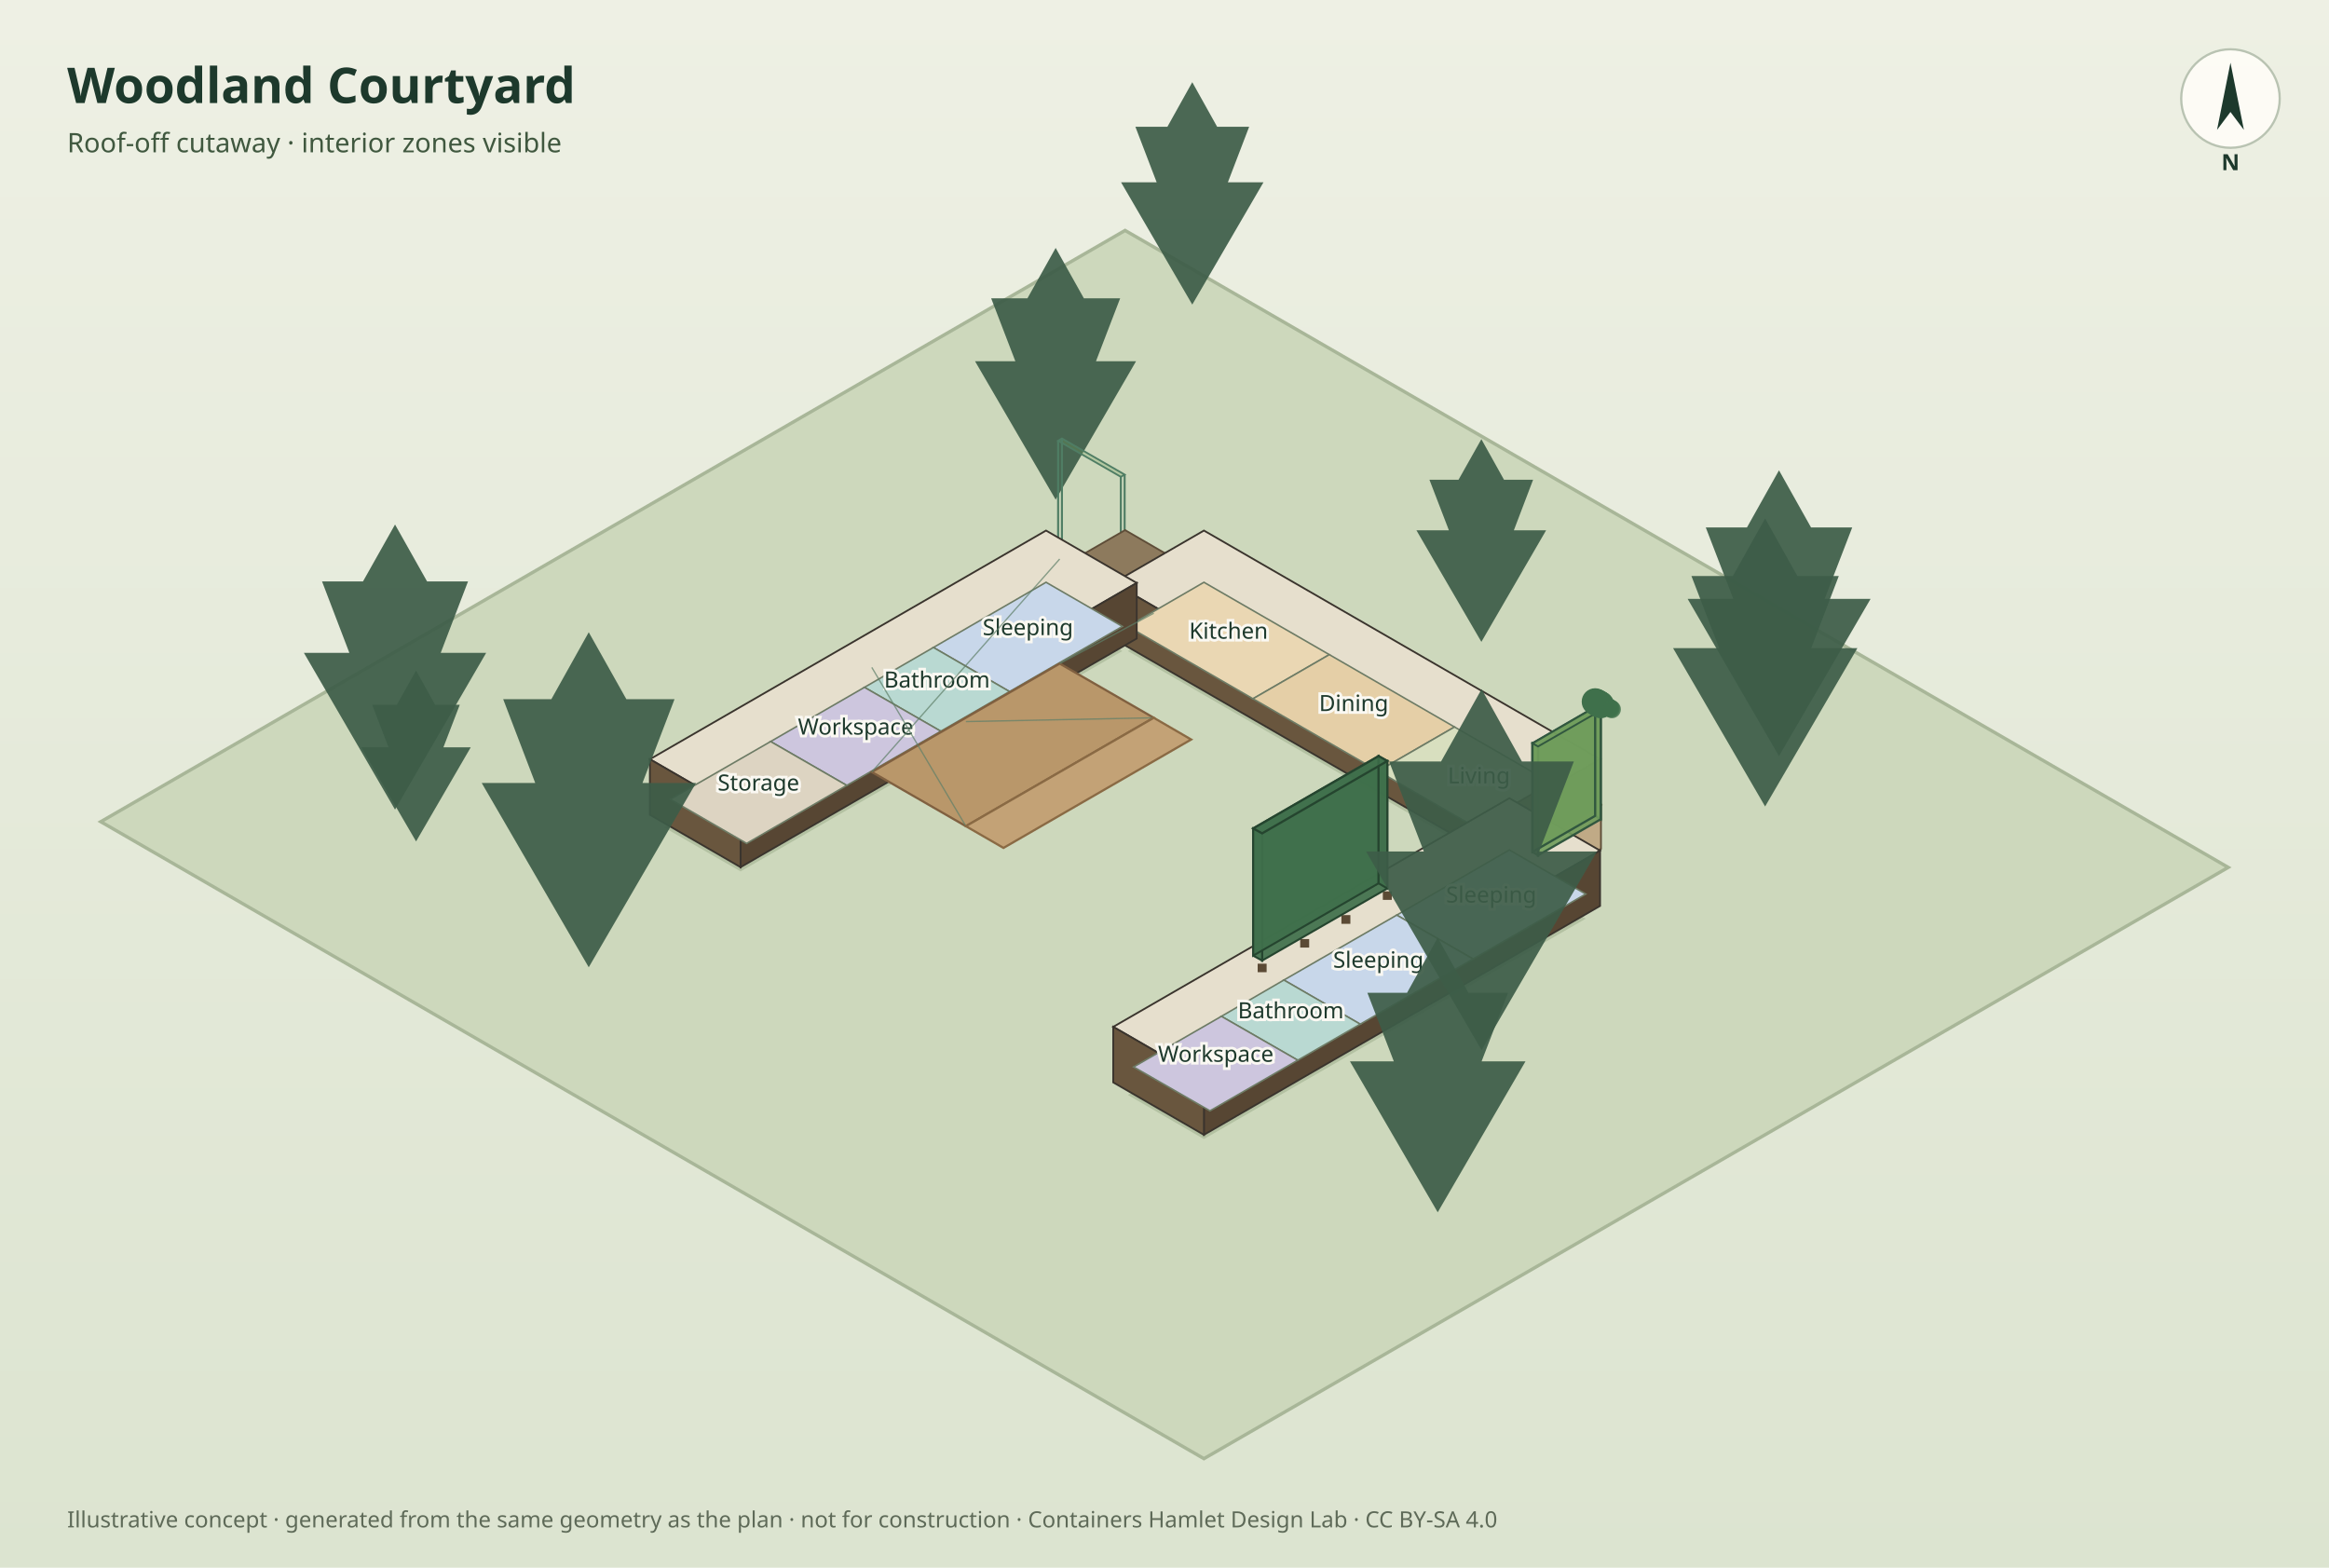
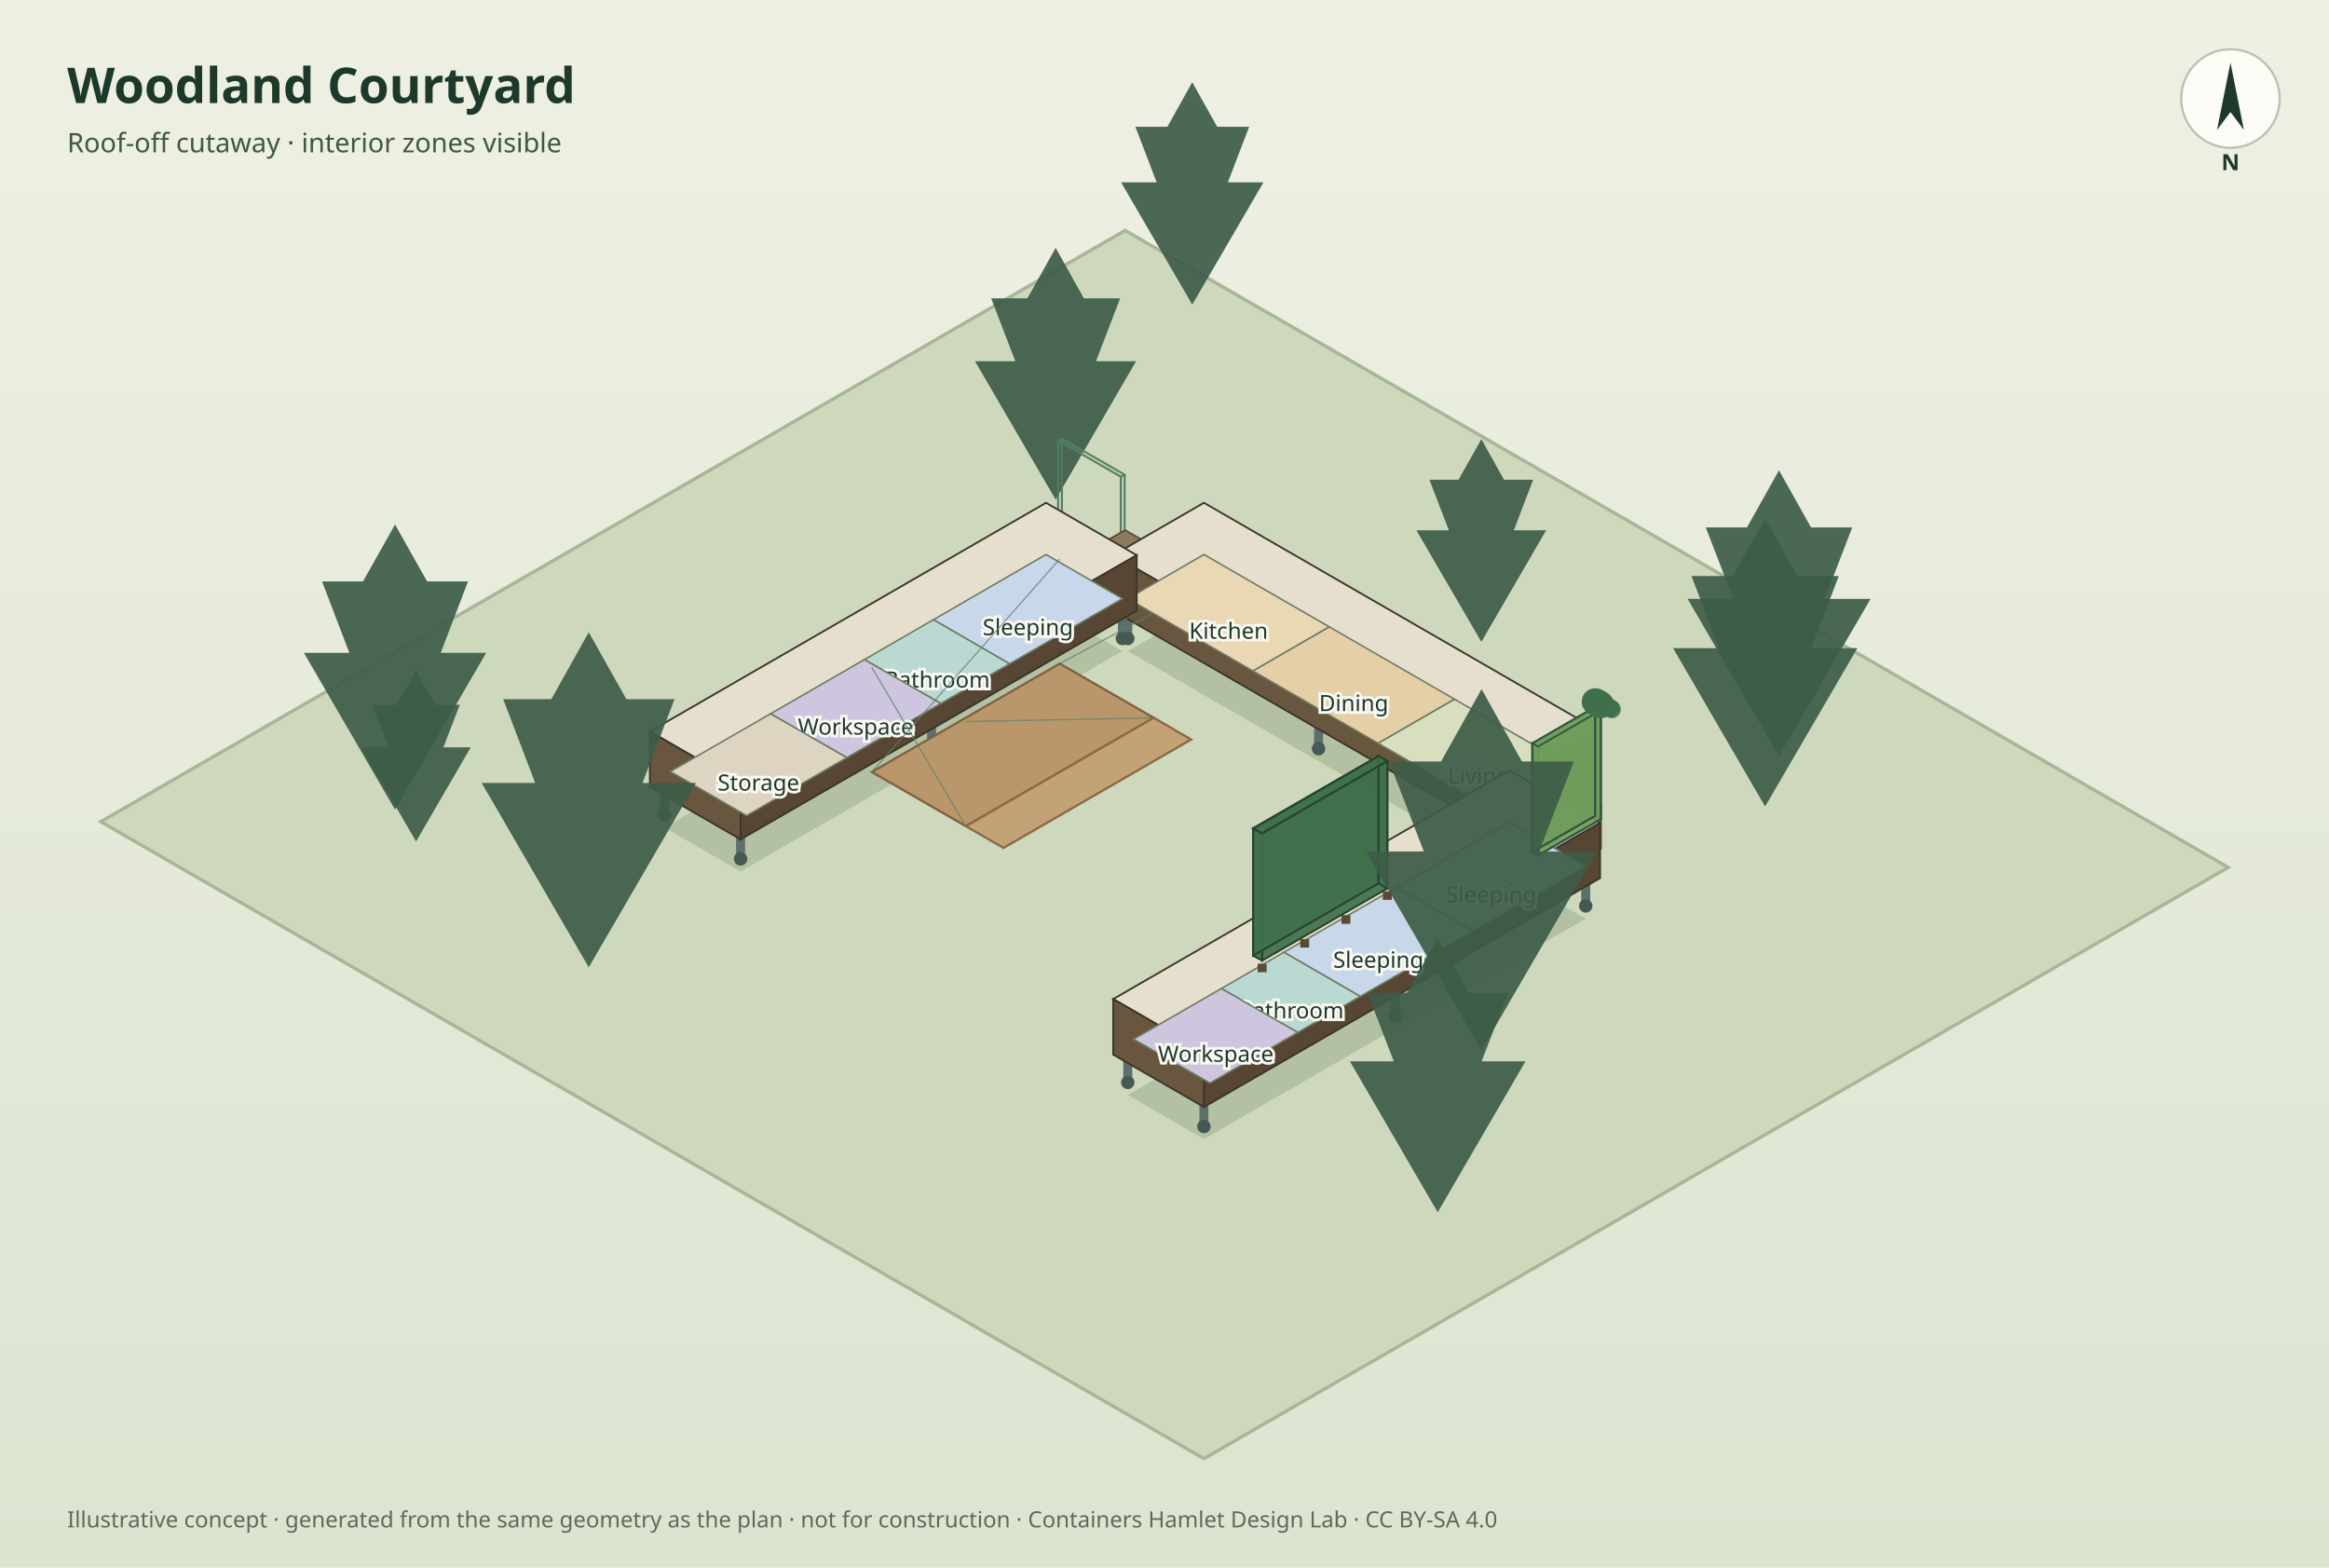
<svg xmlns="http://www.w3.org/2000/svg" viewBox="0 0 1040 700" role="img" aria-labelledby="concept-woodland-courtyard-cutaway-t concept-woodland-courtyard-cutaway-d">
  <defs>
    <linearGradient id="concept-woodland-courtyard-cutaway-sky" x1="0" y1="0" x2="0" y2="1">
      <stop offset="0" stop-color="#eef0e4" />
      <stop offset="1" stop-color="#dce4d0" />
    </linearGradient>
  </defs>
  <rect width="1040" height="700" fill="url(#concept-woodland-courtyard-cutaway-sky)" />
  <path d="M502.4 102.9L995 387.3L537.6 651.3L45 366.9Z" fill="#cdd8bc" stroke="#a8b698" stroke-width="1.5" />
  <g fill="#3d5d48" fill-opacity="0.92">
    <path d="M788.2 360.1L829.4 289.4L808.8 289.4L821.1 257.2L802.6 257.2L788.2 231.5L773.8 257.2L755.3 257.2L767.7 289.4L747.1 289.4Z" />
  </g>
  <g fill="#3d5d48" fill-opacity="0.92">
    <path d="M661.5 286.6L690.4 236.8L676 236.8L684.6 214.2L671.6 214.2L661.5 196.1L651.3 214.2L638.3 214.2L647 236.8L632.5 236.8Z" />
  </g>
  <g fill="#3d5d48" fill-opacity="0.92">
    <path d="M794.4 337.6L835.3 267.4L814.8 267.4L827.1 235.5L808.7 235.5L794.4 210L780.1 235.5L761.7 235.5L774 267.4L753.6 267.4Z" />
  </g>
  <g fill="#3d5d48" fill-opacity="0.92">
    <path d="M532.4 136L564.2 81.4L548.3 81.4L557.8 56.6L543.5 56.6L532.4 36.7L521.3 56.6L507 56.6L516.5 81.4L500.6 81.4Z" />
  </g>
  <g fill="#3d5d48" fill-opacity="0.92">
    <path d="M471.4 223.1L507.3 161.3L489.4 161.3L500.2 133.2L484 133.2L471.4 110.7L458.8 133.2L442.6 133.2L453.4 161.3L435.4 161.3Z" />
  </g>
  <g fill="#3d5d48" fill-opacity="0.92">
    <path d="M176.4 361.5L217.1 291.5L196.8 291.5L209 259.6L190.7 259.6L176.4 234.2L162.1 259.6L143.8 259.6L156 291.5L135.7 291.5Z" />
  </g>
  <path d="M502.2 271.9 500.5 272.8 472.5 256.7 474.2 255.7Z" fill="#9ab886" fill-opacity="0.3" stroke="#4f7d64" stroke-width="0.8" />
  <path d="M502.2 211.9 500.5 212.9 472.5 196.8 474.2 195.8Z" fill="#6f9d5b" fill-opacity="0.28" stroke="#4f7d64" stroke-width="0.8" />
  <path d="M502.2 271.9L502.2 211.9" stroke="#4f7d64" stroke-width="0.9" />
  <path d="M500.5 272.8L500.5 212.9" stroke="#4f7d64" stroke-width="0.9" />
  <path d="M472.5 256.7L472.5 196.8" stroke="#4f7d64" stroke-width="0.9" />
  <path d="M474.2 255.7L474.2 195.8" stroke="#4f7d64" stroke-width="0.9" />
  <path d="M502.4 236.7 521.9 248 502.4 259.3 482.8 248Z" fill="#8d7a5d" stroke="#5e4d38" stroke-width="0.8" />
  <path d="M482.8 267.6 502.4 278.9 502.4 259.3 482.8 248Z" fill="#c0aa86" stroke="#5e4d38" stroke-width="0.8" />
  <path d="M521.9 267.6 502.4 278.9 502.4 259.3 521.9 248Z" fill="#c0aa86" stroke="#5e4d38" stroke-width="0.8" />
  <path d="M537.6 271.1 708.1 369.5 674 389.1 503.6 290.7Z" fill="#9eae8d" fill-opacity="0.55" />
-   <path d="M537.6 236.9 714.5 339 674 362.4 497.1 260.3Z" fill="#e6dfcd" stroke="#3a342d" stroke-width="0.8" />
-   <path d="M497.1 285.1 674 387.2 674 362.4 497.1 260.3Z" fill="#69563e" stroke="#3a342d" stroke-width="0.8" />
-   <path d="M714.5 363.8 674 387.2 674 362.4 714.5 339Z" fill="#69563e" stroke="#3a342d" stroke-width="0.8" />
-   <path d="M537.6 260 593.6 292.3 559.5 312 503.6 279.7Z" fill="#ead7b3" stroke="#6d7b65" stroke-width="0.7" />
+   <line x1="537.6" y1="265.4" x2="537.6" y2="253" stroke="#5d6f6a" stroke-width="4" />
+   <circle cx="537.6" cy="265.4" r="3" fill="#455955" />
+   <line x1="708.1" y1="363.8" x2="708.1" y2="351.4" stroke="#5d6f6a" stroke-width="4" />
+   <circle cx="708.1" cy="363.8" r="3" fill="#455955" />
+   <line x1="674" y1="383.5" x2="674" y2="371.1" stroke="#5d6f6a" stroke-width="4" />
+   <circle cx="674" cy="383.5" r="3" fill="#455955" />
+   <line x1="503.6" y1="285.1" x2="503.6" y2="272.7" stroke="#5d6f6a" stroke-width="4" />
+   <circle cx="503.6" cy="285.1" r="3" fill="#455955" />
+   <line x1="622.9" y1="314.6" x2="622.9" y2="302.2" stroke="#5d6f6a" stroke-width="4" />
+   <circle cx="622.9" cy="314.6" r="3" fill="#455955" />
+   <line x1="588.8" y1="334.3" x2="588.8" y2="321.9" stroke="#5d6f6a" stroke-width="4" />
+   <circle cx="588.8" cy="334.3" r="3" fill="#455955" />
+   <path d="M537.6 224.5 714.5 326.6 674 350 497.1 247.9Z" fill="#e6dfcd" stroke="#3a342d" stroke-width="0.8" />
+   <path d="M497.1 272.7 674 374.8 674 350 497.1 247.9Z" fill="#69563e" stroke="#3a342d" stroke-width="0.8" />
+   <path d="M714.5 351.4 674 374.8 674 350 714.5 326.6Z" fill="#69563e" stroke="#3a342d" stroke-width="0.8" />
+   <path d="M537.6 247.6 593.6 279.9 559.5 299.6 503.6 267.3Z" fill="#ead7b3" stroke="#6d7b65" stroke-width="0.7" />
  <text x="548.6" y="285.2" font-family="system-ui, sans-serif" font-size="10" text-anchor="middle" fill="#1d392c" stroke="#faf8f2" stroke-width="2.5" paint-order="stroke">Kitchen</text>
-   <path d="M593.6 292.3 649.5 324.6 615.4 344.3 559.5 312Z" fill="#e5cfa7" stroke="#6d7b65" stroke-width="0.7" />
+   <path d="M593.6 279.9 649.5 312.2 615.4 331.9 559.5 299.6Z" fill="#e5cfa7" stroke="#6d7b65" stroke-width="0.7" />
  <text x="604.5" y="317.5" font-family="system-ui, sans-serif" font-size="10" text-anchor="middle" fill="#1d392c" stroke="#faf8f2" stroke-width="2.5" paint-order="stroke">Dining</text>
-   <path d="M649.5 324.6 705.4 356.9 671.3 376.6 615.4 344.3Z" fill="#d8dfbf" stroke="#6d7b65" stroke-width="0.7" />
+   <path d="M649.5 312.2 705.4 344.5 671.3 364.2 615.4 331.9Z" fill="#d8dfbf" stroke="#6d7b65" stroke-width="0.7" />
  <text x="660.4" y="349.8" font-family="system-ui, sans-serif" font-size="10" text-anchor="middle" fill="#1d392c" stroke="#faf8f2" stroke-width="2.5" paint-order="stroke">Living</text>
  <path d="M501.2 290.7 330.7 389.1 296.6 369.5 467.1 271.1Z" fill="#9eae8d" fill-opacity="0.55" />
-   <path d="M507.6 260.3 330.7 362.4 290.2 339 467.1 236.9Z" fill="#e6dfcd" stroke="#3a342d" stroke-width="0.8" />
-   <path d="M507.6 285.1 330.7 387.2 330.7 362.4 507.6 260.3Z" fill="#574633" stroke="#3a342d" stroke-width="0.8" />
-   <path d="M330.7 387.2 290.2 363.8 290.2 339 330.7 362.4Z" fill="#69563e" stroke="#3a342d" stroke-width="0.8" />
-   <path d="M501.2 279.7 450.8 308.8 416.8 289.1 467.1 260Z" fill="#c8d7ea" stroke="#6d7b65" stroke-width="0.7" />
+   <line x1="501.2" y1="285.1" x2="501.2" y2="272.7" stroke="#5d6f6a" stroke-width="4" />
+   <circle cx="501.2" cy="285.1" r="3" fill="#455955" />
+   <line x1="330.7" y1="383.5" x2="330.7" y2="371.1" stroke="#5d6f6a" stroke-width="4" />
+   <circle cx="330.7" cy="383.5" r="3" fill="#455955" />
+   <line x1="296.6" y1="363.8" x2="296.6" y2="351.4" stroke="#5d6f6a" stroke-width="4" />
+   <circle cx="296.6" cy="363.8" r="3" fill="#455955" />
+   <line x1="467.1" y1="265.4" x2="467.1" y2="253" stroke="#5d6f6a" stroke-width="4" />
+   <circle cx="467.1" cy="265.4" r="3" fill="#455955" />
+   <line x1="416" y1="334.3" x2="416" y2="321.9" stroke="#5d6f6a" stroke-width="4" />
+   <circle cx="416" cy="334.3" r="3" fill="#455955" />
+   <line x1="381.9" y1="314.6" x2="381.9" y2="302.2" stroke="#5d6f6a" stroke-width="4" />
+   <circle cx="381.9" cy="314.6" r="3" fill="#455955" />
+   <path d="M507.6 247.9 330.7 350 290.2 326.6 467.1 224.5Z" fill="#e6dfcd" stroke="#3a342d" stroke-width="0.8" />
+   <path d="M507.6 272.7 330.7 374.8 330.7 350 507.6 247.9Z" fill="#574633" stroke="#3a342d" stroke-width="0.8" />
+   <path d="M330.7 374.8 290.2 351.4 290.2 326.6 330.7 350Z" fill="#69563e" stroke="#3a342d" stroke-width="0.8" />
+   <path d="M501.2 267.3 450.8 296.4 416.8 276.7 467.1 247.6Z" fill="#c8d7ea" stroke="#6d7b65" stroke-width="0.7" />
  <text x="459" y="283.6" font-family="system-ui, sans-serif" font-size="10" text-anchor="middle" fill="#1d392c" stroke="#faf8f2" stroke-width="2.5" paint-order="stroke">Sleeping</text>
-   <path d="M450.8 308.8 420.1 326.5 386 306.9 416.8 289.1Z" fill="#b9d9d2" stroke="#6d7b65" stroke-width="0.7" />
+   <path d="M450.8 296.4 420.1 314.1 386 294.5 416.8 276.7Z" fill="#b9d9d2" stroke="#6d7b65" stroke-width="0.7" />
  <text x="418.4" y="307" font-family="system-ui, sans-serif" font-size="10" text-anchor="middle" fill="#1d392c" stroke="#faf8f2" stroke-width="2.5" paint-order="stroke">Bathroom</text>
-   <path d="M420.1 326.5 378.1 350.7 344.1 331.1 386 306.9Z" fill="#cdc6de" stroke="#6d7b65" stroke-width="0.7" />
+   <path d="M420.1 314.1 378.1 338.3 344.1 318.7 386 294.5Z" fill="#cdc6de" stroke="#6d7b65" stroke-width="0.7" />
  <text x="382.1" y="328" font-family="system-ui, sans-serif" font-size="10" text-anchor="middle" fill="#1d392c" stroke="#faf8f2" stroke-width="2.5" paint-order="stroke">Workspace</text>
-   <path d="M378.1 350.7 333.4 376.6 299.3 356.9 344.1 331.1Z" fill="#ddd4c2" stroke="#6d7b65" stroke-width="0.7" />
+   <path d="M378.1 338.3 333.4 364.2 299.3 344.5 344.1 318.7Z" fill="#ddd4c2" stroke="#6d7b65" stroke-width="0.7" />
  <text x="338.7" y="353" font-family="system-ui, sans-serif" font-size="10" text-anchor="middle" fill="#1d392c" stroke="#faf8f2" stroke-width="2.5" paint-order="stroke">Storage</text>
  <path d="M515.2 320.5 431.3 368.9 389.3 344.7 473.2 296.3Z" fill="#b9976a" stroke="#806040" stroke-width="1" />
  <path d="M515.2 320.5L431.3 322.2" stroke="#5e8069" stroke-width="0.6" stroke-opacity="0.7" />
  <path d="M431.3 368.9L389.3 298" stroke="#5e8069" stroke-width="0.6" stroke-opacity="0.7" />
  <path d="M389.3 344.7L473.2 249.6" stroke="#5e8069" stroke-width="0.6" stroke-opacity="0.7" />
  <path d="M473.2 296.3L515.2 273.8" stroke="#5e8069" stroke-width="0.6" stroke-opacity="0.7" />
  <path d="M531.9 330.2 448.1 378.6 431.3 368.9 515.2 320.5Z" fill="#c3a276" stroke="#8a6a44" stroke-width="1" />
  <path d="M695.3 348.1 714.9 359.4 695.3 370.7 675.7 359.4Z" fill="#8d7a5d" stroke="#5e4d38" stroke-width="0.8" />
  <path d="M675.7 379 695.3 390.3 695.3 370.7 675.7 359.4Z" fill="#c0aa86" stroke="#5e4d38" stroke-width="0.8" />
  <path d="M714.9 379 695.3 390.3 695.3 370.7 714.9 359.4Z" fill="#c0aa86" stroke="#5e4d38" stroke-width="0.8" />
  <path d="M708.1 410.2 537.6 508.6 503.6 488.9 674 390.5Z" fill="#9eae8d" fill-opacity="0.55" />
-   <path d="M714.5 379.8 537.6 481.9 497.1 458.5 674 356.4Z" fill="#e6dfcd" stroke="#3a342d" stroke-width="0.8" />
-   <path d="M714.5 404.5 537.6 506.7 537.6 481.9 714.5 379.8Z" fill="#574633" stroke="#3a342d" stroke-width="0.8" />
-   <path d="M537.6 506.7 497.1 483.3 497.1 458.5 537.6 481.9Z" fill="#69563e" stroke="#3a342d" stroke-width="0.8" />
-   <path d="M708.1 399.2 657.8 428.2 623.7 408.6 674 379.5Z" fill="#c8d7ea" stroke="#6d7b65" stroke-width="0.7" />
+   <line x1="708.1" y1="404.5" x2="708.1" y2="392.1" stroke="#5d6f6a" stroke-width="4" />
+   <circle cx="708.1" cy="404.5" r="3" fill="#455955" />
+   <line x1="537.6" y1="503" x2="537.6" y2="490.6" stroke="#5d6f6a" stroke-width="4" />
+   <circle cx="537.6" cy="503" r="3" fill="#455955" />
+   <line x1="503.6" y1="483.3" x2="503.6" y2="470.9" stroke="#5d6f6a" stroke-width="4" />
+   <circle cx="503.6" cy="483.3" r="3" fill="#455955" />
+   <line x1="674" y1="384.9" x2="674" y2="372.5" stroke="#5d6f6a" stroke-width="4" />
+   <circle cx="674" cy="384.9" r="3" fill="#455955" />
+   <line x1="622.9" y1="453.8" x2="622.9" y2="441.4" stroke="#5d6f6a" stroke-width="4" />
+   <circle cx="622.9" cy="453.8" r="3" fill="#455955" />
+   <line x1="588.8" y1="434.1" x2="588.8" y2="421.7" stroke="#5d6f6a" stroke-width="4" />
+   <circle cx="588.8" cy="434.1" r="3" fill="#455955" />
+   <path d="M714.5 367.4 537.6 469.5 497.1 446.1 674 344Z" fill="#e6dfcd" stroke="#3a342d" stroke-width="0.8" />
+   <path d="M714.5 392.1 537.6 494.3 537.6 469.5 714.5 367.4Z" fill="#574633" stroke="#3a342d" stroke-width="0.8" />
+   <path d="M537.6 494.3 497.1 470.9 497.1 446.1 537.6 469.5Z" fill="#69563e" stroke="#3a342d" stroke-width="0.8" />
+   <path d="M708.1 386.8 657.8 415.8 623.7 396.2 674 367.1Z" fill="#c8d7ea" stroke="#6d7b65" stroke-width="0.7" />
  <text x="665.9" y="403" font-family="system-ui, sans-serif" font-size="10" text-anchor="middle" fill="#1d392c" stroke="#faf8f2" stroke-width="2.5" paint-order="stroke">Sleeping</text>
-   <path d="M657.8 428.2 607.4 457.3 573.3 437.6 623.7 408.6Z" fill="#c8d7ea" stroke="#6d7b65" stroke-width="0.7" />
+   <path d="M657.8 415.8 607.4 444.9 573.3 425.2 623.7 396.2Z" fill="#c8d7ea" stroke="#6d7b65" stroke-width="0.7" />
  <text x="615.5" y="432.1" font-family="system-ui, sans-serif" font-size="10" text-anchor="middle" fill="#1d392c" stroke="#faf8f2" stroke-width="2.5" paint-order="stroke">Sleeping</text>
-   <path d="M607.4 457.3 579.5 473.4 545.4 453.8 573.3 437.6Z" fill="#b9d9d2" stroke="#6d7b65" stroke-width="0.7" />
+   <path d="M607.4 444.9 579.5 461 545.4 441.4 573.3 425.2Z" fill="#b9d9d2" stroke="#6d7b65" stroke-width="0.7" />
  <text x="576.4" y="454.7" font-family="system-ui, sans-serif" font-size="10" text-anchor="middle" fill="#1d392c" stroke="#faf8f2" stroke-width="2.5" paint-order="stroke">Bathroom</text>
-   <path d="M579.5 473.4 540.3 496 506.2 476.4 545.4 453.8Z" fill="#cdc6de" stroke="#6d7b65" stroke-width="0.7" />
+   <path d="M579.5 461 540.3 483.6 506.2 464 545.4 441.4Z" fill="#cdc6de" stroke="#6d7b65" stroke-width="0.7" />
  <text x="542.9" y="474.1" font-family="system-ui, sans-serif" font-size="10" text-anchor="middle" fill="#1d392c" stroke="#faf8f2" stroke-width="2.5" paint-order="stroke">Workspace</text>
  <path d="M712.3 364.3 714.8 365.8 714.8 317.2 712.3 315.7Z" fill="#6f9d5b" fill-opacity="0.9" stroke="#31573f" stroke-width="1" />
  <path d="M714.8 365.8 686.8 381.9 686.8 333.3 714.8 317.2Z" fill="#6f9d5b" fill-opacity="0.9" stroke="#31573f" stroke-width="1" />
  <path d="M686.8 381.9 684.3 380.4 684.3 331.9 686.8 333.3Z" fill="#6f9d5b" fill-opacity="0.9" stroke="#31573f" stroke-width="1" />
  <path d="M684.3 380.4 712.3 364.3 712.3 315.7 684.3 331.9Z" fill="#6f9d5b" fill-opacity="0.9" stroke="#31573f" stroke-width="1" />
  <path d="M712.3 315.7 714.8 317.2 686.8 333.3 684.3 331.9Z" fill="#6f9d5b" fill-opacity="0.65" stroke="#31573f" stroke-width="0.8" />
  <circle cx="712.3" cy="313.3" r="6" fill="#3f704b" />
  <circle cx="717.3" cy="315.3" r="4" fill="#3f704b" opacity="0.8" />
  <circle cx="712.8" cy="313.6" r="6" fill="#3f704b" />
  <circle cx="717.8" cy="315.6" r="4" fill="#3f704b" opacity="0.8" />
  <circle cx="713.3" cy="313.8" r="6" fill="#3f704b" />
  <circle cx="718.3" cy="315.8" r="4" fill="#3f704b" opacity="0.8" />
  <circle cx="713.8" cy="314.1" r="6" fill="#3f704b" />
  <circle cx="718.8" cy="316.1" r="4" fill="#3f704b" opacity="0.8" />
  <circle cx="714.3" cy="314.4" r="6" fill="#3f704b" />
  <circle cx="719.3" cy="316.4" r="4" fill="#3f704b" opacity="0.8" />
  <circle cx="714.8" cy="314.7" r="6" fill="#3f704b" />
  <circle cx="719.8" cy="316.7" r="4" fill="#3f704b" opacity="0.8" />
  <line x1="619.5" y1="401.8" x2="619.5" y2="398" stroke="#5b4a35" stroke-width="4" />
  <line x1="601" y1="412.5" x2="601" y2="408.6" stroke="#5b4a35" stroke-width="4" />
  <line x1="582.6" y1="423.1" x2="582.6" y2="419.3" stroke="#5b4a35" stroke-width="4" />
  <line x1="563.6" y1="434.1" x2="563.6" y2="430.3" stroke="#5b4a35" stroke-width="4" />
  <path d="M619.5 396.7 563.6 428.9 563.6 372.1 619.5 339.8Z" fill="#3f704b" fill-opacity="0.92" stroke="#25452f" stroke-width="0.9" />
  <path d="M563.6 428.9 559.6 426.7 559.6 369.9 563.6 372.1Z" fill="#3f704b" fill-opacity="0.92" stroke="#25452f" stroke-width="0.9" />
  <path d="M559.6 426.7 615.6 394.4 615.6 337.6 559.6 369.9Z" fill="#3f704b" fill-opacity="0.92" stroke="#25452f" stroke-width="0.9" />
  <path d="M615.6 394.4 619.5 396.7 619.5 339.8 615.6 337.6Z" fill="#3f704b" fill-opacity="0.92" stroke="#25452f" stroke-width="0.9" />
  <path d="M619.5 339.8 563.6 372.1 559.6 369.9 615.6 337.6Z" fill="#3f704b" fill-opacity="0.8" stroke="#25452f" stroke-width="1" />
  <g fill="#3d5d48" fill-opacity="0.92">
    <path d="M642 541.3L681.2 473.9L661.6 473.9L673.4 443.3L655.7 443.3L642 418.7L628.3 443.3L610.6 443.3L622.4 473.9L602.8 473.9Z" />
  </g>
  <g fill="#3d5d48" fill-opacity="0.92">
    <path d="M661.6 468.9L713.1 380.2L687.3 380.2L702.8 340L679.6 340L661.6 307.7L643.5 340L620.3 340L635.8 380.2L610 380.2Z" />
  </g>
  <g fill="#3d5d48" fill-opacity="0.92">
    <path d="M185.8 375.7L210.2 333.7L198 333.7L205.3 314.7L194.3 314.7L185.8 299.4L177.2 314.7L166.2 314.7L173.5 333.7L161.3 333.7Z" />
  </g>
  <g fill="#3d5d48" fill-opacity="0.92">
    <path d="M262.9 431.9L310.8 349.6L286.9 349.6L301.2 312.2L279.7 312.2L262.9 282.3L246.2 312.2L224.7 312.2L239 349.6L215.1 349.6Z" />
  </g>
  <text x="30" y="46" font-family="system-ui, sans-serif" font-size="22" font-weight="800" fill="#1d392c">Woodland Courtyard</text>
  <text x="30" y="68" font-family="system-ui, sans-serif" font-size="12" fill="#40583f">Roof-off cutaway · interior zones visible</text>
  <g aria-hidden="true">
    <circle cx="996" cy="44" r="22" fill="#fffdf7" fill-opacity="0.9" stroke="#b9c3b2" />
    <path d="M996 28l6 30l-6 -8l-6 8z" fill="#1d392c" />
    <text x="996" y="76" text-anchor="middle" font-size="10" font-weight="700" font-family="system-ui, sans-serif" fill="#1d392c">N</text>
  </g>
  <text x="30" y="682" font-family="system-ui, sans-serif" font-size="10" fill="#5e6a58">Illustrative concept · generated from the same geometry as the plan · not for construction · Containers Hamlet Design Lab · CC BY-SA 4.0</text>
</svg>
